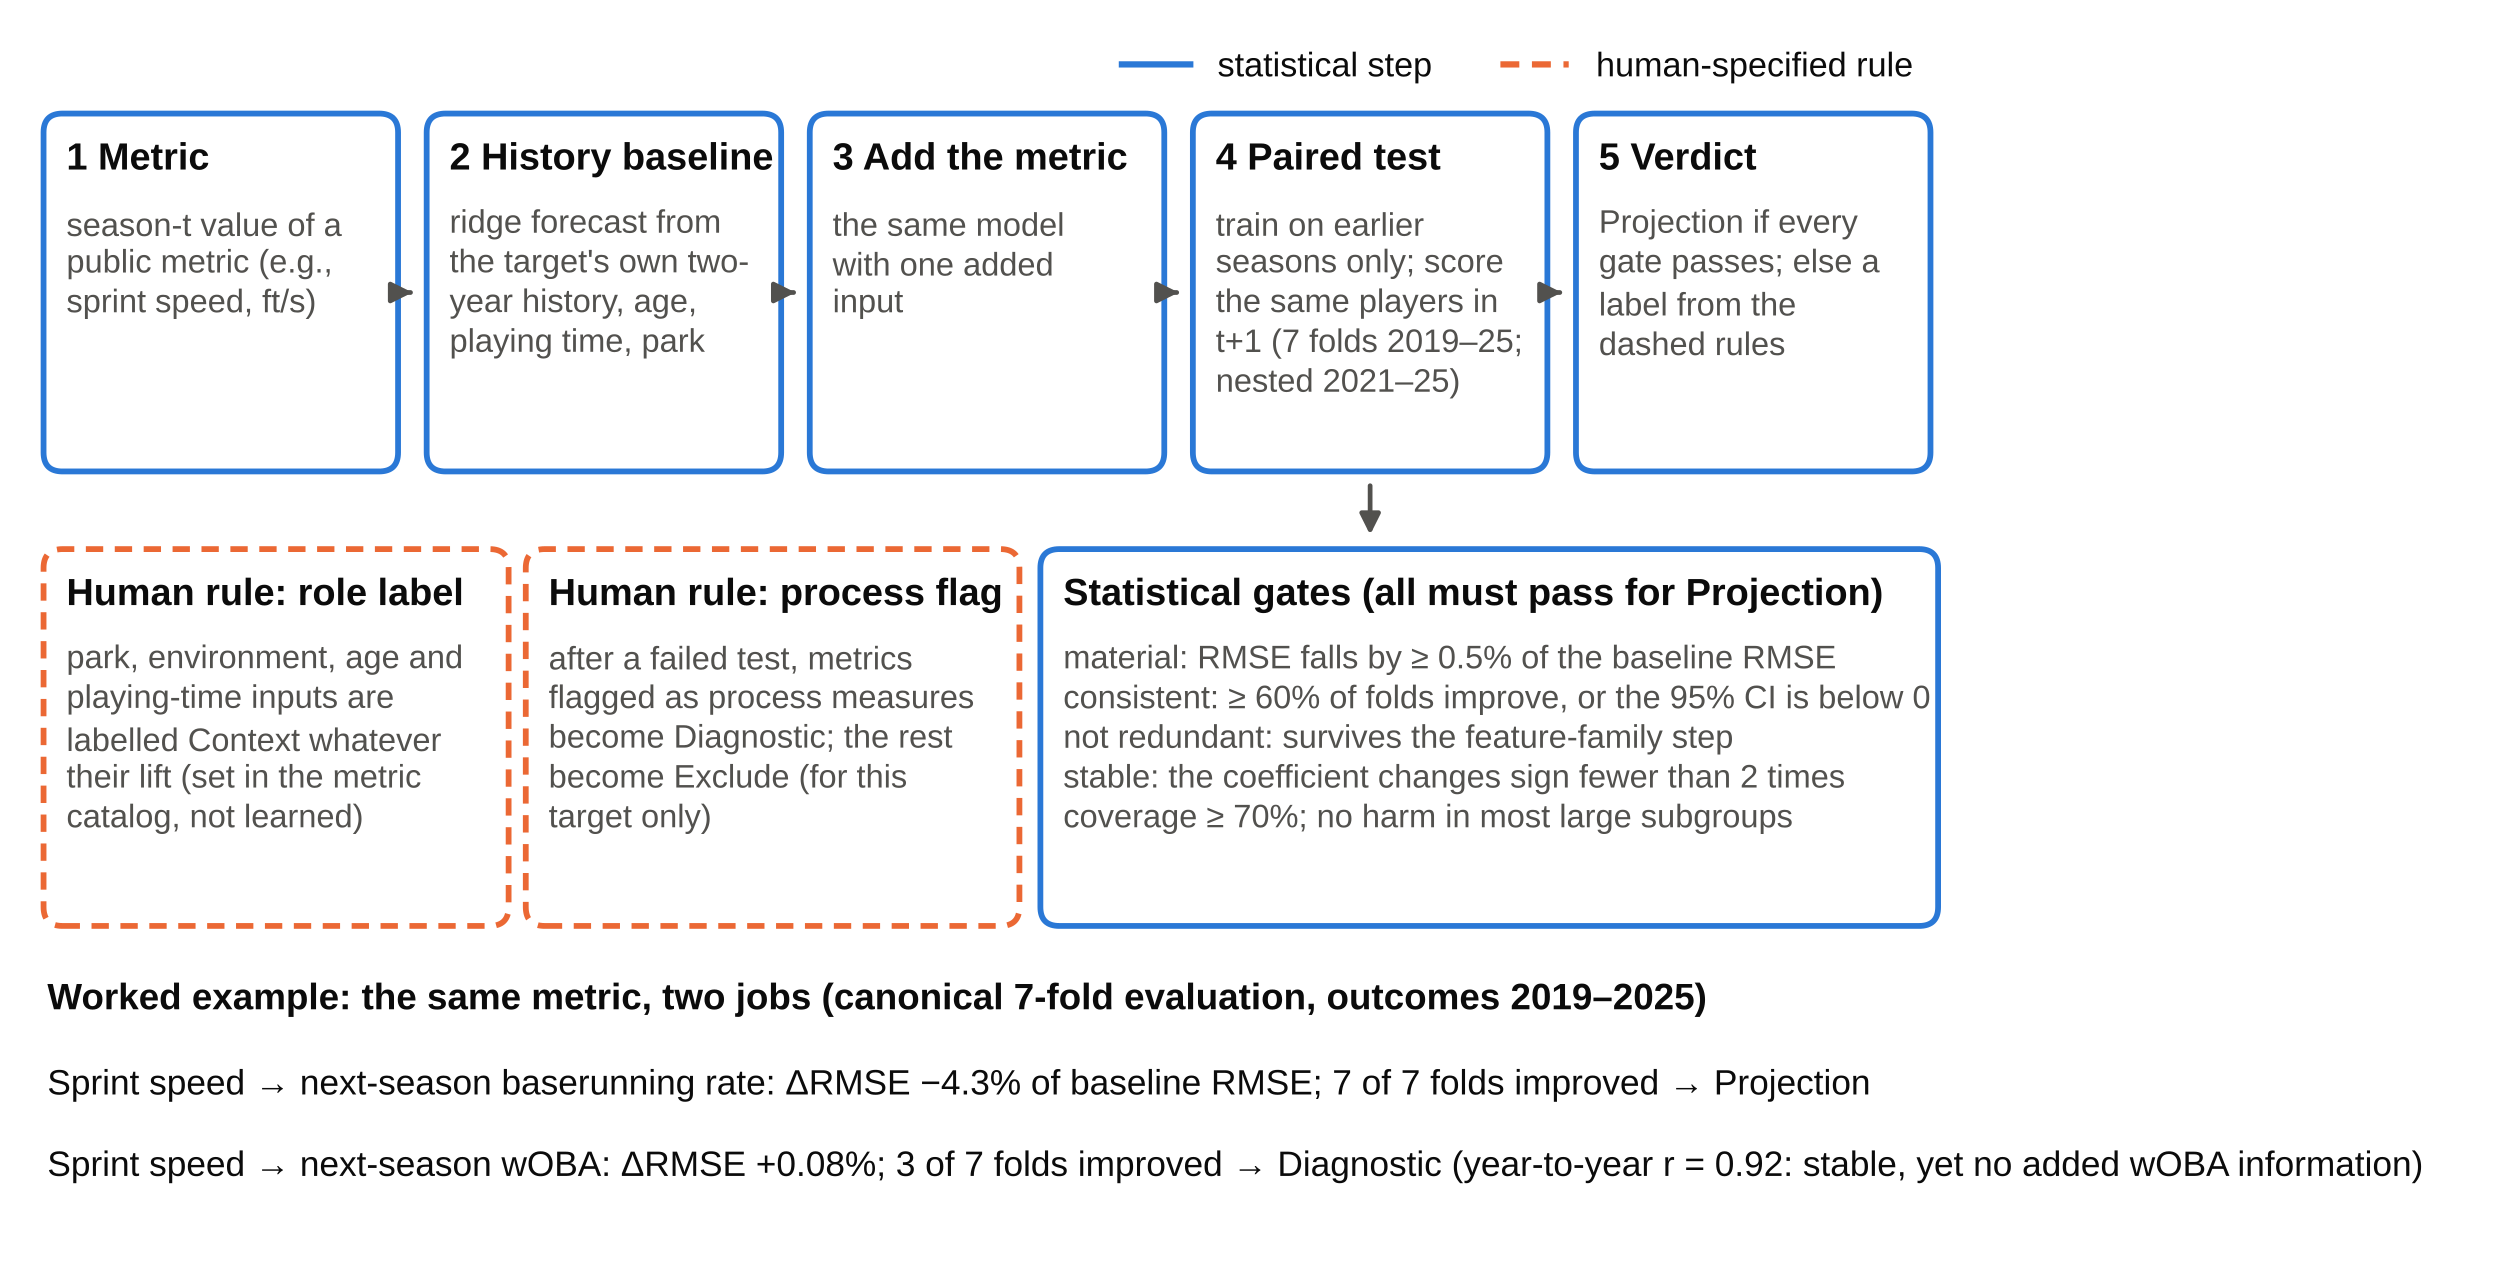
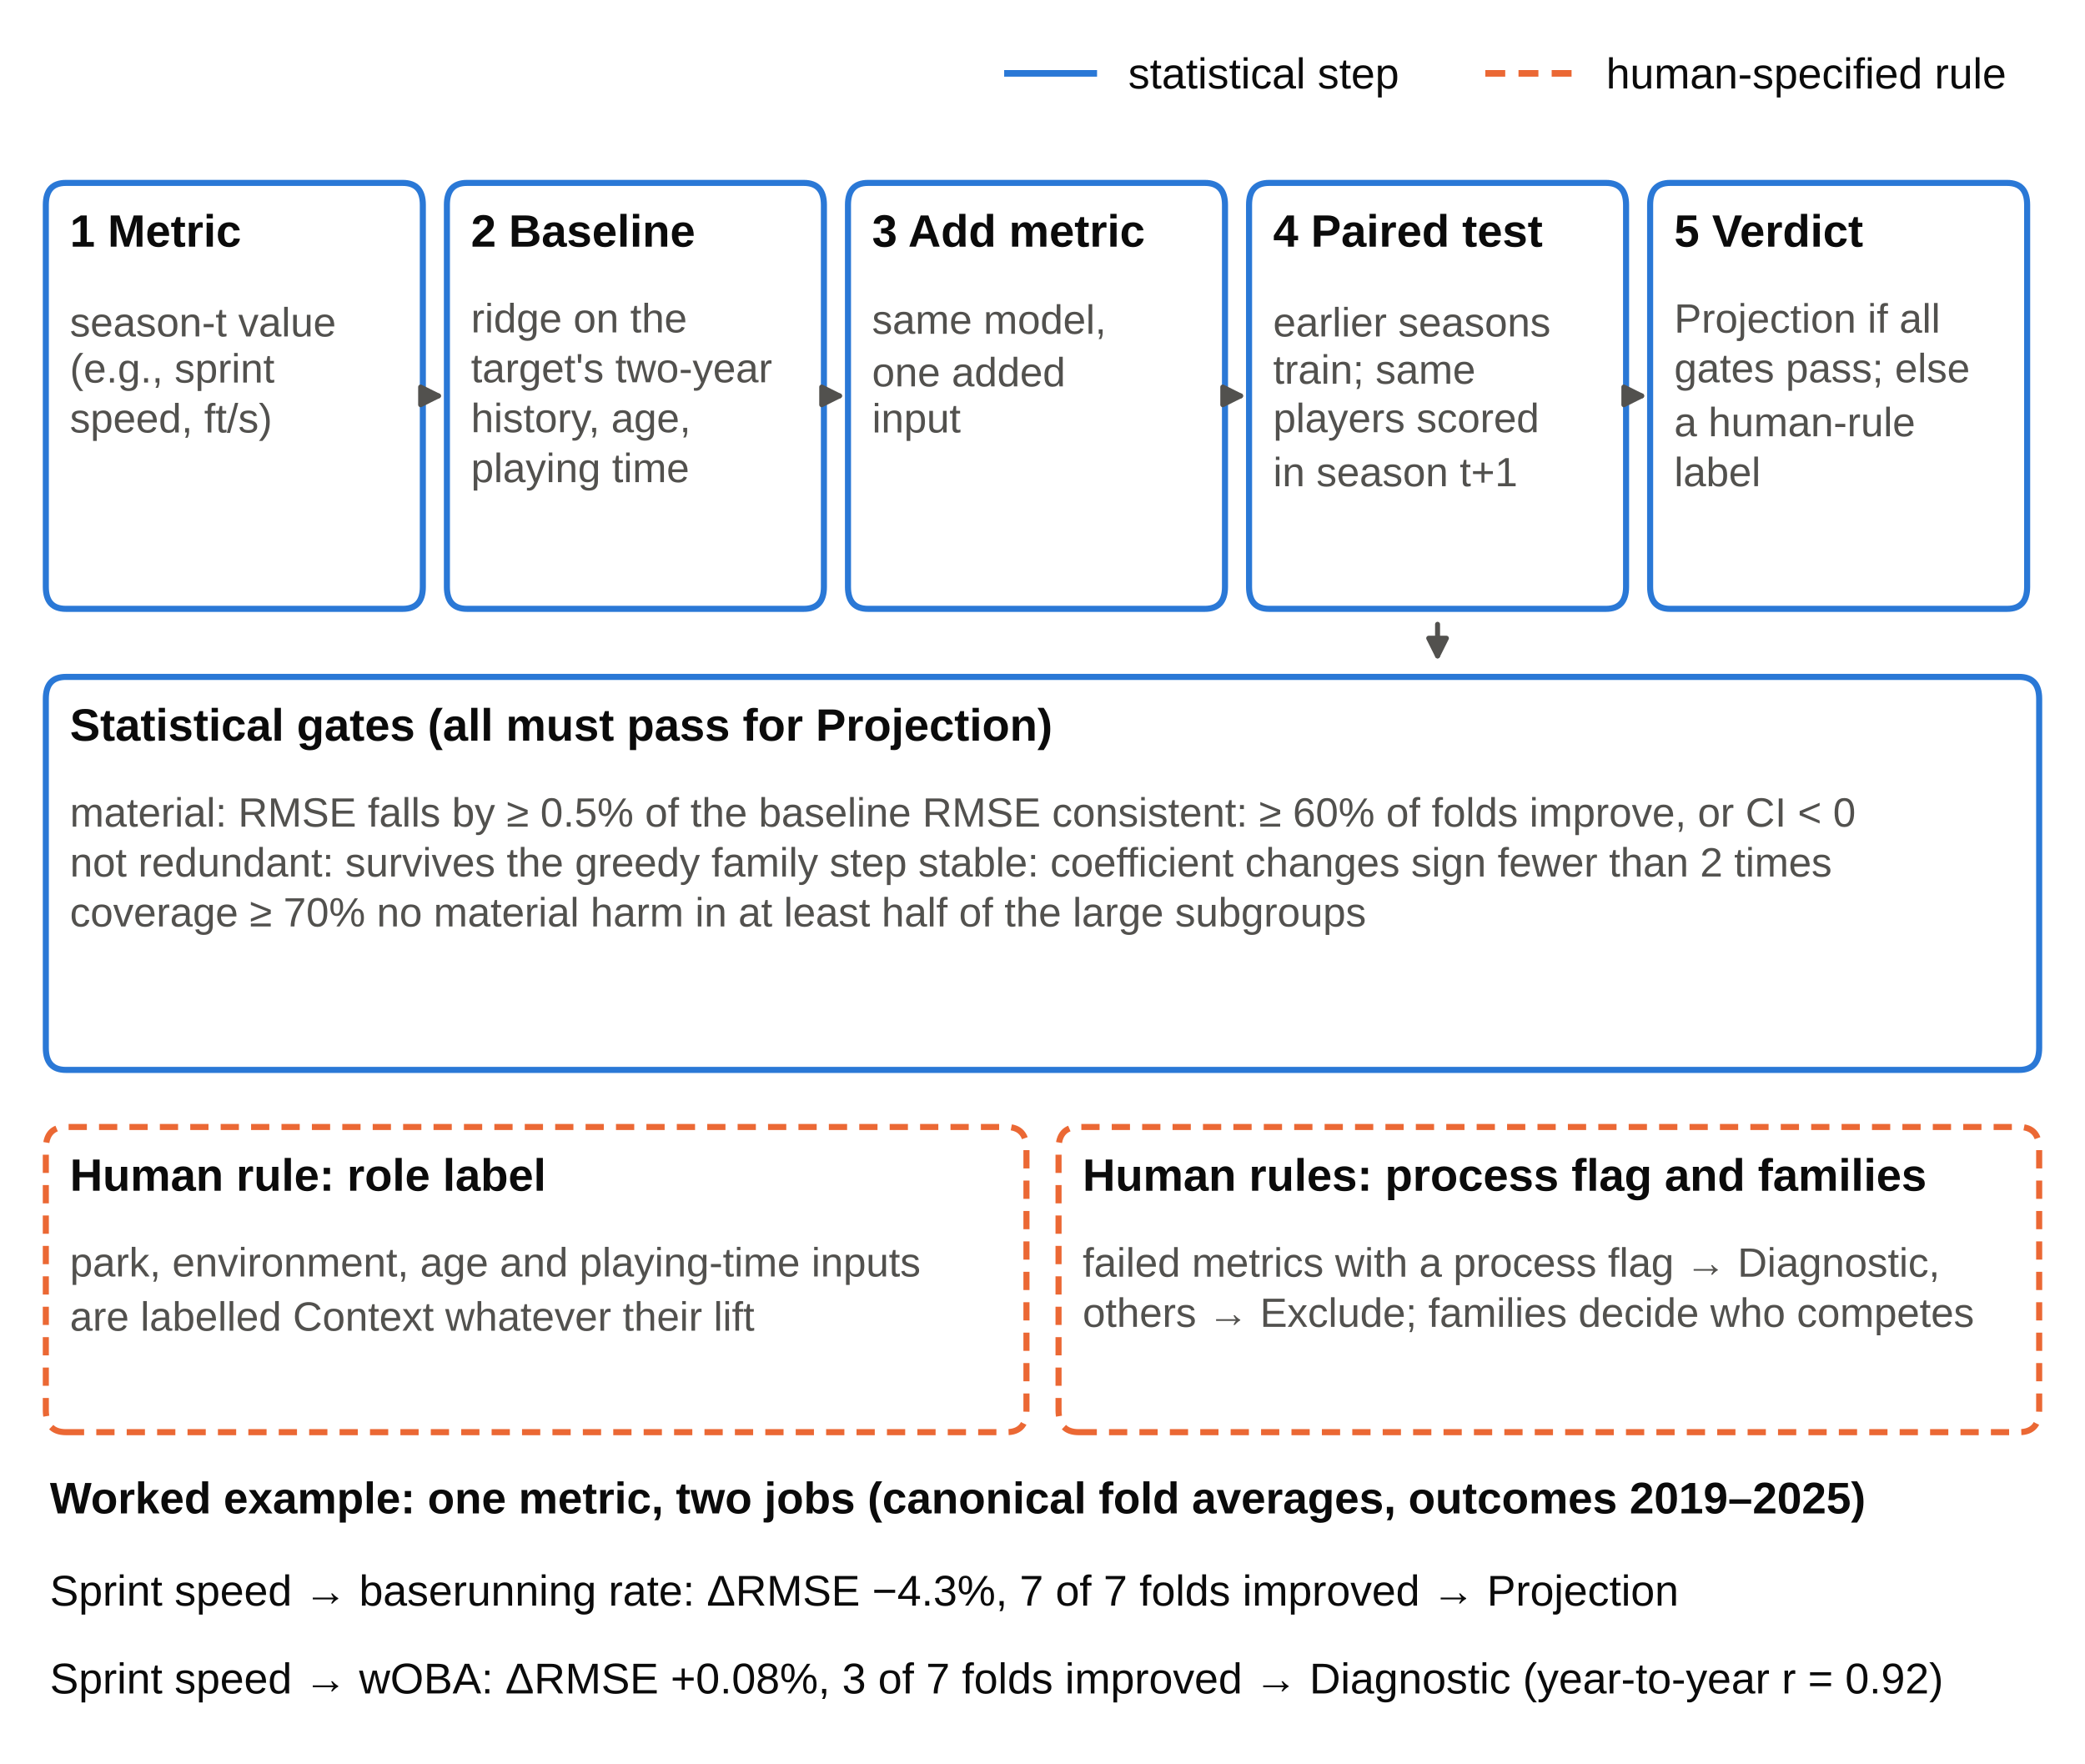
- <svg xmlns="http://www.w3.org/2000/svg" width="475.737pt" height="240.339pt" viewBox="0 0 475.737 240.339" version="1.1">
+ <svg xmlns="http://www.w3.org/2000/svg" width="377.1pt" height="319.024pt" viewBox="0 0 377.1 319.024" version="1.1">
  <defs>
    <style type="text/css">*{stroke-linejoin: round; stroke-linecap: butt}</style>
  </defs>
  <g id="figure_1">
    <g id="patch_1">
-       <path d="M 0 240.339  L 475.737 240.339  L 475.737 -0  L 0 -0  z " style="fill: #ffffff" />
+       <path d="M 0 319.024  L 377.1 319.024  L 377.1 0  L 0 0  z " style="fill: #ffffff" />
    </g>
    <g id="axes_1">
      <g id="patch_2">
-         <path d="M 11.915 89.716  L 72.123 89.716  Q 75.75 89.716 75.75 86.112  L 75.75 25.211  Q 75.75 21.608 72.123 21.608  L 11.915 21.608  Q 8.288 21.608 8.288 25.211  L 8.288 86.112  Q 8.288 89.716 11.915 89.716  z " clip-path="url(#p0fce9963f3)" style="fill: #ffffff; stroke: #2a78d6; stroke-width: 1.1; stroke-linejoin: miter" />
+         <path d="M 11.915 110.112  L 72.849 110.112  Q 76.476 110.112 76.476 106.141  L 76.476 37.051  Q 76.476 33.08 72.849 33.08  L 11.915 33.08  Q 8.288 33.08 8.288 37.051  L 8.288 106.141  Q 8.288 110.112 11.915 110.112  z " clip-path="url(#p37c08bcf4d)" style="fill: #ffffff; stroke: #2a78d6; stroke-width: 1.1; stroke-linejoin: miter" />
      </g>
      <g id="patch_3">
-         <path d="M 84.818 89.716  L 145.026 89.716  Q 148.653 89.716 148.653 86.112  L 148.653 25.211  Q 148.653 21.608 145.026 21.608  L 84.818 21.608  Q 81.191 21.608 81.191 25.211  L 81.191 86.112  Q 81.191 89.716 84.818 89.716  z " clip-path="url(#p0fce9963f3)" style="fill: #ffffff; stroke: #2a78d6; stroke-width: 1.1; stroke-linejoin: miter" />
+         <path d="M 84.455 110.112  L 145.389 110.112  Q 149.016 110.112 149.016 106.141  L 149.016 37.051  Q 149.016 33.08 145.389 33.08  L 84.455 33.08  Q 80.828 33.08 80.828 37.051  L 80.828 106.141  Q 80.828 110.112 84.455 110.112  z " clip-path="url(#p37c08bcf4d)" style="fill: #ffffff; stroke: #2a78d6; stroke-width: 1.1; stroke-linejoin: miter" />
      </g>
      <g id="patch_4">
-         <path d="M 157.72 89.716  L 217.929 89.716  Q 221.556 89.716 221.556 86.112  L 221.556 25.211  Q 221.556 21.608 217.929 21.608  L 157.72 21.608  Q 154.094 21.608 154.094 25.211  L 154.094 86.112  Q 154.094 89.716 157.72 89.716  z " clip-path="url(#p0fce9963f3)" style="fill: #ffffff; stroke: #2a78d6; stroke-width: 1.1; stroke-linejoin: miter" />
+         <path d="M 156.995 110.112  L 217.929 110.112  Q 221.556 110.112 221.556 106.141  L 221.556 37.051  Q 221.556 33.08 217.929 33.08  L 156.995 33.08  Q 153.368 33.08 153.368 37.051  L 153.368 106.141  Q 153.368 110.112 156.995 110.112  z " clip-path="url(#p37c08bcf4d)" style="fill: #ffffff; stroke: #2a78d6; stroke-width: 1.1; stroke-linejoin: miter" />
      </g>
      <g id="patch_5">
-         <path d="M 230.623 89.716  L 290.831 89.716  Q 294.458 89.716 294.458 86.112  L 294.458 25.211  Q 294.458 21.608 290.831 21.608  L 230.623 21.608  Q 226.996 21.608 226.996 25.211  L 226.996 86.112  Q 226.996 89.716 230.623 89.716  z " clip-path="url(#p0fce9963f3)" style="fill: #ffffff; stroke: #2a78d6; stroke-width: 1.1; stroke-linejoin: miter" />
+         <path d="M 229.535 110.112  L 290.469 110.112  Q 294.096 110.112 294.096 106.141  L 294.096 37.051  Q 294.096 33.08 290.469 33.08  L 229.535 33.08  Q 225.908 33.08 225.908 37.051  L 225.908 106.141  Q 225.908 110.112 229.535 110.112  z " clip-path="url(#p37c08bcf4d)" style="fill: #ffffff; stroke: #2a78d6; stroke-width: 1.1; stroke-linejoin: miter" />
      </g>
      <g id="patch_6">
-         <path d="M 303.526 89.716  L 363.734 89.716  Q 367.361 89.716 367.361 86.112  L 367.361 25.211  Q 367.361 21.608 363.734 21.608  L 303.526 21.608  Q 299.899 21.608 299.899 25.211  L 299.899 86.112  Q 299.899 89.716 303.526 89.716  z " clip-path="url(#p0fce9963f3)" style="fill: #ffffff; stroke: #2a78d6; stroke-width: 1.1; stroke-linejoin: miter" />
+         <path d="M 302.075 110.112  L 363.009 110.112  Q 366.636 110.112 366.636 106.141  L 366.636 37.051  Q 366.636 33.08 363.009 33.08  L 302.075 33.08  Q 298.448 33.08 298.448 37.051  L 298.448 106.141  Q 298.448 110.112 302.075 110.112  z " clip-path="url(#p37c08bcf4d)" style="fill: #ffffff; stroke: #2a78d6; stroke-width: 1.1; stroke-linejoin: miter" />
      </g>
      <g id="patch_7">
-         <path d="M 78.115 55.662  Q 78.292 55.662 77.462 55.662  " clip-path="url(#p0fce9963f3)" style="fill: none; stroke: #52514e; stroke-width: 0.9; stroke-linecap: round" />
-         <path d="M 74.262 54.062  L 77.462 55.662  L 74.262 57.262  z " clip-path="url(#p0fce9963f3)" style="fill: #52514e; stroke: #52514e; stroke-width: 0.9; stroke-linecap: round" />
+         <path d="M 78.658 71.596  Q 79.471 71.596 79.278 71.596  " clip-path="url(#p37c08bcf4d)" style="fill: none; stroke: #52514e; stroke-width: 0.9; stroke-linecap: round" />
+         <path d="M 76.078 69.996  L 79.278 71.596  L 76.078 73.196  z " clip-path="url(#p37c08bcf4d)" style="fill: #52514e; stroke: #52514e; stroke-width: 0.9; stroke-linecap: round" />
      </g>
      <g id="patch_8">
-         <path d="M 151.018 55.662  Q 151.194 55.662 150.365 55.662  " clip-path="url(#p0fce9963f3)" style="fill: none; stroke: #52514e; stroke-width: 0.9; stroke-linecap: round" />
-         <path d="M 147.165 54.062  L 150.365 55.662  L 147.165 57.262  z " clip-path="url(#p0fce9963f3)" style="fill: #52514e; stroke: #52514e; stroke-width: 0.9; stroke-linecap: round" />
+         <path d="M 151.198 71.596  Q 152.011 71.596 151.818 71.596  " clip-path="url(#p37c08bcf4d)" style="fill: none; stroke: #52514e; stroke-width: 0.9; stroke-linecap: round" />
+         <path d="M 148.618 69.996  L 151.818 71.596  L 148.618 73.196  z " clip-path="url(#p37c08bcf4d)" style="fill: #52514e; stroke: #52514e; stroke-width: 0.9; stroke-linecap: round" />
      </g>
      <g id="patch_9">
-         <path d="M 223.92 55.662  Q 224.097 55.662 223.268 55.662  " clip-path="url(#p0fce9963f3)" style="fill: none; stroke: #52514e; stroke-width: 0.9; stroke-linecap: round" />
-         <path d="M 220.068 54.062  L 223.268 55.662  L 220.068 57.262  z " clip-path="url(#p0fce9963f3)" style="fill: #52514e; stroke: #52514e; stroke-width: 0.9; stroke-linecap: round" />
+         <path d="M 223.738 71.596  Q 224.551 71.596 224.358 71.596  " clip-path="url(#p37c08bcf4d)" style="fill: none; stroke: #52514e; stroke-width: 0.9; stroke-linecap: round" />
+         <path d="M 221.158 69.996  L 224.358 71.596  L 221.158 73.196  z " clip-path="url(#p37c08bcf4d)" style="fill: #52514e; stroke: #52514e; stroke-width: 0.9; stroke-linecap: round" />
      </g>
      <g id="patch_10">
-         <path d="M 296.823 55.662  Q 297 55.662 296.17 55.662  " clip-path="url(#p0fce9963f3)" style="fill: none; stroke: #52514e; stroke-width: 0.9; stroke-linecap: round" />
-         <path d="M 292.97 54.062  L 296.17 55.662  L 292.97 57.262  z " clip-path="url(#p0fce9963f3)" style="fill: #52514e; stroke: #52514e; stroke-width: 0.9; stroke-linecap: round" />
+         <path d="M 296.278 71.596  Q 297.091 71.596 296.898 71.596  " clip-path="url(#p37c08bcf4d)" style="fill: none; stroke: #52514e; stroke-width: 0.9; stroke-linecap: round" />
+         <path d="M 293.698 69.996  L 296.898 71.596  L 293.698 73.196  z " clip-path="url(#p37c08bcf4d)" style="fill: #52514e; stroke: #52514e; stroke-width: 0.9; stroke-linecap: round" />
      </g>
      <g id="patch_11">
-         <path d="M 201.607 176.202  L 365.185 176.202  Q 368.812 176.202 368.812 172.598  L 368.812 108.094  Q 368.812 104.49 365.185 104.49  L 201.607 104.49  Q 197.98 104.49 197.98 108.094  L 197.98 172.598  Q 197.98 176.202 201.607 176.202  z " clip-path="url(#p0fce9963f3)" style="fill: #ffffff; stroke: #2a78d6; stroke-width: 1.1; stroke-linejoin: miter" />
+         <path d="M 11.915 193.497  L 365.185 193.497  Q 368.812 193.497 368.812 189.526  L 368.812 126.392  Q 368.812 122.421 365.185 122.421  L 11.915 122.421  Q 8.288 122.421 8.288 126.392  L 8.288 189.526  Q 8.288 193.497 11.915 193.497  z " clip-path="url(#p37c08bcf4d)" style="fill: #ffffff; stroke: #2a78d6; stroke-width: 1.1; stroke-linejoin: miter" />
      </g>
      <g id="patch_12">
-         <path d="M 260.727 92.438  Q 260.727 97.104 260.727 100.763  " clip-path="url(#p0fce9963f3)" style="fill: none; stroke: #52514e; stroke-width: 0.9; stroke-linecap: round" />
-         <path d="M 262.327 97.563  L 260.727 100.763  L 259.127 97.563  z " clip-path="url(#p0fce9963f3)" style="fill: #52514e; stroke: #52514e; stroke-width: 0.9; stroke-linecap: round" />
+         <path d="M 260.002 112.908  Q 260.002 116.269 260.002 118.624  " clip-path="url(#p37c08bcf4d)" style="fill: none; stroke: #52514e; stroke-width: 0.9; stroke-linecap: round" />
+         <path d="M 261.602 115.424  L 260.002 118.624  L 258.402 115.424  z " clip-path="url(#p37c08bcf4d)" style="fill: #52514e; stroke: #52514e; stroke-width: 0.9; stroke-linecap: round" />
      </g>
      <g id="patch_13">
-         <path d="M 11.915 176.202  L 93.16 176.202  Q 96.787 176.202 96.787 172.598  L 96.787 108.094  Q 96.787 104.49 93.16 104.49  L 11.915 104.49  Q 8.288 104.49 8.288 108.094  L 8.288 172.598  Q 8.288 176.202 11.915 176.202  z " clip-path="url(#p0fce9963f3)" style="fill: #ffffff; stroke-dasharray: 3.3,2.2; stroke-dashoffset: 0; stroke: #eb6834; stroke-width: 1.1; stroke-linejoin: miter" />
+         <path d="M 11.915 259.013  L 182.021 259.013  Q 185.648 259.013 185.648 255.043  L 185.648 207.791  Q 185.648 203.82 182.021 203.82  L 11.915 203.82  Q 8.288 203.82 8.288 207.791  L 8.288 255.043  Q 8.288 259.013 11.915 259.013  z " clip-path="url(#p37c08bcf4d)" style="fill: #ffffff; stroke-dasharray: 3.3,2.2; stroke-dashoffset: 0; stroke: #eb6834; stroke-width: 1.1; stroke-linejoin: miter" />
      </g>
      <g id="patch_14">
-         <path d="M 103.678 176.202  L 190.363 176.202  Q 193.99 176.202 193.99 172.598  L 193.99 108.094  Q 193.99 104.49 190.363 104.49  L 103.678 104.49  Q 100.051 104.49 100.051 108.094  L 100.051 172.598  Q 100.051 176.202 103.678 176.202  z " clip-path="url(#p0fce9963f3)" style="fill: #ffffff; stroke-dasharray: 3.3,2.2; stroke-dashoffset: 0; stroke: #eb6834; stroke-width: 1.1; stroke-linejoin: miter" />
+         <path d="M 195.079 259.013  L 365.185 259.013  Q 368.812 259.013 368.812 255.043  L 368.812 207.791  Q 368.812 203.82 365.185 203.82  L 195.079 203.82  Q 191.452 203.82 191.452 207.791  L 191.452 255.043  Q 191.452 259.013 195.079 259.013  z " clip-path="url(#p37c08bcf4d)" style="fill: #ffffff; stroke-dasharray: 3.3,2.2; stroke-dashoffset: 0; stroke: #eb6834; stroke-width: 1.1; stroke-linejoin: miter" />
      </g>
      <g id="text_1">
-         <text style="font-weight: 700; font-size: 7.2px; font-family: 'Arial'; text-anchor: start; fill: #0b0b0b" x="12.64" y="32.255" transform="rotate(-0 12.6405 32.25484)">1  Metric</text>
+         <text style="font-weight: 700; font-size: 8.2px; font-family: 'Arial'; text-anchor: start; fill: #0b0b0b" x="12.64" y="44.609" transform="rotate(-0 12.6405 44.60908)">1  Metric</text>
      </g>
      <g id="text_2">
-         <text style="font-size: 6.2px; font-family: 'Arial'; fill: #52514e" transform="translate(12.6405 44.90736)">season-t value of a</text>
-         <text style="font-size: 6.2px; font-family: 'Arial'; fill: #52514e" transform="translate(12.6405 51.85535)">public metric (e.g.,</text>
-         <text style="font-size: 6.2px; font-family: 'Arial'; fill: #52514e" transform="translate(12.6405 59.41947)">sprint speed, ft/s)</text>
+         <text style="font-size: 7.4px; font-family: 'Arial'; fill: #52514e" transform="translate(12.6405 60.84703)">season-t value</text>
+         <text style="font-size: 7.4px; font-family: 'Arial'; fill: #52514e" transform="translate(12.6405 69.18489)">(e.g., sprint</text>
+         <text style="font-size: 7.4px; font-family: 'Arial'; fill: #52514e" transform="translate(12.6405 78.21304)">speed, ft/s)</text>
      </g>
      <g id="text_3">
-         <text style="font-weight: 700; font-size: 7.2px; font-family: 'Arial'; text-anchor: start; fill: #0b0b0b" x="85.543" y="32.255" transform="rotate(-0 85.5432 32.25484)">2  History baseline</text>
+         <text style="font-weight: 700; font-size: 8.2px; font-family: 'Arial'; text-anchor: start; fill: #0b0b0b" x="85.18" y="44.609" transform="rotate(-0 85.1805 44.60908)">2  Baseline</text>
      </g>
      <g id="text_4">
-         <text style="font-size: 6.2px; font-family: 'Arial'; fill: #52514e" transform="translate(85.5432 44.29123)">ridge forecast from</text>
-         <text style="font-size: 6.2px; font-family: 'Arial'; fill: #52514e" transform="translate(85.5432 51.81757)">the target's own two-</text>
-         <text style="font-size: 6.2px; font-family: 'Arial'; fill: #52514e" transform="translate(85.5432 59.38169)">year history, age,</text>
-         <text style="font-size: 6.2px; font-family: 'Arial'; fill: #52514e" transform="translate(85.5432 66.94581)">playing time, park</text>
+         <text style="font-size: 7.4px; font-family: 'Arial'; fill: #52514e" transform="translate(85.1805 60.11165)">ridge on the</text>
+         <text style="font-size: 7.4px; font-family: 'Arial'; fill: #52514e" transform="translate(85.1805 69.1398)">target's two-year</text>
+         <text style="font-size: 7.4px; font-family: 'Arial'; fill: #52514e" transform="translate(85.1805 78.16794)">history, age,</text>
+         <text style="font-size: 7.4px; font-family: 'Arial'; fill: #52514e" transform="translate(85.1805 87.19609)">playing time</text>
      </g>
      <g id="text_5">
-         <text style="font-weight: 700; font-size: 7.2px; font-family: 'Arial'; text-anchor: start; fill: #0b0b0b" x="158.446" y="32.255" transform="rotate(-0 158.4459 32.25484)">3  Add the metric</text>
+         <text style="font-weight: 700; font-size: 8.2px; font-family: 'Arial'; text-anchor: start; fill: #0b0b0b" x="157.72" y="44.609" transform="rotate(-0 157.7205 44.60908)">3  Add metric</text>
      </g>
      <g id="text_6">
-         <text style="font-size: 6.2px; font-family: 'Arial'; fill: #52514e" transform="translate(158.4459 44.86957)">the same model</text>
-         <text style="font-size: 6.2px; font-family: 'Arial'; fill: #52514e" transform="translate(158.4459 52.4337)">with one added</text>
-         <text style="font-size: 6.2px; font-family: 'Arial'; fill: #52514e" transform="translate(158.4459 59.41802)">input</text>
+         <text style="font-size: 7.4px; font-family: 'Arial'; fill: #52514e" transform="translate(157.7205 60.36661)">same model,</text>
+         <text style="font-size: 7.4px; font-family: 'Arial'; fill: #52514e" transform="translate(157.7205 69.87517)">one added</text>
+         <text style="font-size: 7.4px; font-family: 'Arial'; fill: #52514e" transform="translate(157.7205 78.2113)">input</text>
      </g>
      <g id="text_7">
-         <text style="font-weight: 700; font-size: 7.2px; font-family: 'Arial'; text-anchor: start; fill: #0b0b0b" x="231.349" y="32.255" transform="rotate(-0 231.3486 32.25484)">4  Paired test</text>
+         <text style="font-weight: 700; font-size: 8.2px; font-family: 'Arial'; text-anchor: start; fill: #0b0b0b" x="230.261" y="44.609" transform="rotate(-0 230.2605 44.60908)">4  Paired test</text>
      </g>
      <g id="text_8">
-         <text style="font-size: 6.2px; font-family: 'Arial'; fill: #52514e" transform="translate(231.3486 44.86957)">train on earlier</text>
-         <text style="font-size: 6.2px; font-family: 'Arial'; fill: #52514e" transform="translate(231.3486 51.81757)">seasons only; score</text>
-         <text style="font-size: 6.2px; font-family: 'Arial'; fill: #52514e" transform="translate(231.3486 59.38169)">the same players in</text>
-         <text style="font-size: 6.2px; font-family: 'Arial'; fill: #52514e" transform="translate(231.3486 66.98359)">t+1 (7 folds 2019–25;</text>
-         <text style="font-size: 6.2px; font-family: 'Arial'; fill: #52514e" transform="translate(231.3486 74.54771)">nested 2021–25)</text>
+         <text style="font-size: 7.4px; font-family: 'Arial'; fill: #52514e" transform="translate(230.2605 60.84703)">earlier seasons</text>
+         <text style="font-size: 7.4px; font-family: 'Arial'; fill: #52514e" transform="translate(230.2605 69.39475)">train; same</text>
+         <text style="font-size: 7.4px; font-family: 'Arial'; fill: #52514e" transform="translate(230.2605 78.16794)">players scored</text>
+         <text style="font-size: 7.4px; font-family: 'Arial'; fill: #52514e" transform="translate(230.2605 87.94245)">in season t+1</text>
      </g>
      <g id="text_9">
-         <text style="font-weight: 700; font-size: 7.2px; font-family: 'Arial'; text-anchor: start; fill: #0b0b0b" x="304.251" y="32.255" transform="rotate(-0 304.2513 32.25484)">5  Verdict</text>
+         <text style="font-weight: 700; font-size: 8.2px; font-family: 'Arial'; text-anchor: start; fill: #0b0b0b" x="302.8" y="44.609" transform="rotate(-0 302.8005 44.60908)">5  Verdict</text>
      </g>
      <g id="text_10">
-         <text style="font-size: 6.2px; font-family: 'Arial'; fill: #52514e" transform="translate(304.2513 44.29123)">Projection if every</text>
-         <text style="font-size: 6.2px; font-family: 'Arial'; fill: #52514e" transform="translate(304.2513 51.81757)">gate passes; else a</text>
-         <text style="font-size: 6.2px; font-family: 'Arial'; fill: #52514e" transform="translate(304.2513 60.0356)">label from the</text>
-         <text style="font-size: 6.2px; font-family: 'Arial'; fill: #52514e" transform="translate(304.2513 67.56194)">dashed rules</text>
+         <text style="font-size: 7.4px; font-family: 'Arial'; fill: #52514e" transform="translate(302.8005 60.15675)">Projection if all</text>
+         <text style="font-size: 7.4px; font-family: 'Arial'; fill: #52514e" transform="translate(302.8005 69.1398)">gates pass; else</text>
+         <text style="font-size: 7.4px; font-family: 'Arial'; fill: #52514e" transform="translate(302.8005 78.90332)">a human-rule</text>
+         <text style="font-size: 7.4px; font-family: 'Arial'; fill: #52514e" transform="translate(302.8005 87.93146)">label</text>
      </g>
      <g id="text_11">
-         <text style="font-weight: 700; font-size: 7.2px; font-family: 'Arial'; text-anchor: start; fill: #0b0b0b" x="202.333" y="115.138" transform="rotate(-0 202.3326 115.1376)">Statistical gates (all must pass for Projection)</text>
+         <text style="font-weight: 700; font-size: 8.2px; font-family: 'Arial'; text-anchor: start; fill: #0b0b0b" x="12.64" y="133.95" transform="rotate(-0 12.6405 133.9499)">Statistical gates (all must pass for Projection)</text>
      </g>
      <g id="text_12">
-         <text style="font-size: 6.2px; font-family: 'Arial'; fill: #52514e" transform="translate(202.3326 127.174)">material: RMSE falls by ≥ 0.5% of the baseline RMSE</text>
-         <text style="font-size: 6.2px; font-family: 'Arial'; fill: #52514e" transform="translate(202.3326 134.7745)">consistent: ≥ 60% of folds improve, or the 95% CI is below 0</text>
-         <text style="font-size: 6.2px; font-family: 'Arial'; fill: #52514e" transform="translate(202.3326 142.3023)">not redundant: survives the feature-family step</text>
-         <text style="font-size: 6.2px; font-family: 'Arial'; fill: #52514e" transform="translate(202.3326 149.8664)">stable: the coefficient changes sign fewer than 2 times</text>
-         <text style="font-size: 6.2px; font-family: 'Arial'; fill: #52514e" transform="translate(202.3326 157.4305)">coverage ≥ 70%; no harm in most large subgroups</text>
+         <text style="font-size: 7.4px; font-family: 'Arial'; fill: #52514e" transform="translate(12.6405 149.4976)">material: RMSE falls by ≥ 0.5% of the baseline RMSE        consistent: ≥ 60% of folds improve, or CI &lt; 0</text>
+         <text style="font-size: 7.4px; font-family: 'Arial'; fill: #52514e" transform="translate(12.6405 158.5257)">not redundant: survives the greedy family step        stable: coefficient changes sign fewer than 2 times</text>
+         <text style="font-size: 7.4px; font-family: 'Arial'; fill: #52514e" transform="translate(12.6405 167.5538)">coverage ≥ 70%        no material harm in at least half of the large subgroups</text>
      </g>
      <g id="text_13">
-         <text style="font-weight: 700; font-size: 7.2px; font-family: 'Arial'; text-anchor: start; fill: #0b0b0b" x="12.64" y="115.138" transform="rotate(-0 12.6405 115.1376)">Human rule: role label</text>
+         <text style="font-weight: 700; font-size: 8.2px; font-family: 'Arial'; text-anchor: start; fill: #0b0b0b" x="12.64" y="215.349" transform="rotate(-0 12.6405 215.3493)">Human rule: role label</text>
      </g>
      <g id="text_14">
-         <text style="font-size: 6.2px; font-family: 'Arial'; fill: #52514e" transform="translate(12.6405 127.1362)">park, environment, age and</text>
-         <text style="font-size: 6.2px; font-family: 'Arial'; fill: #52514e" transform="translate(12.6405 134.7004)">playing-time inputs are</text>
-         <text style="font-size: 6.2px; font-family: 'Arial'; fill: #52514e" transform="translate(12.6405 142.9169)">labelled Context whatever</text>
-         <text style="font-size: 6.2px; font-family: 'Arial'; fill: #52514e" transform="translate(12.6405 149.8664)">their lift (set in the metric</text>
-         <text style="font-size: 6.2px; font-family: 'Arial'; fill: #52514e" transform="translate(12.6405 157.4305)">catalog, not learned)</text>
+         <text style="font-size: 7.4px; font-family: 'Arial'; fill: #52514e" transform="translate(12.6405 230.8519)">park, environment, age and playing-time inputs</text>
+         <text style="font-size: 7.4px; font-family: 'Arial'; fill: #52514e" transform="translate(12.6405 240.6587)">are labelled Context whatever their lift</text>
      </g>
      <g id="text_15">
-         <text style="font-weight: 700; font-size: 7.2px; font-family: 'Arial'; text-anchor: start; fill: #0b0b0b" x="104.404" y="115.138" transform="rotate(-0 104.4036 115.1376)">Human rule: process flag</text>
+         <text style="font-weight: 700; font-size: 8.2px; font-family: 'Arial'; text-anchor: start; fill: #0b0b0b" x="195.804" y="215.349" transform="rotate(-0 195.804 215.3493)">Human rules: process flag and families</text>
      </g>
      <g id="text_16">
-         <text style="font-size: 6.2px; font-family: 'Arial'; fill: #52514e" transform="translate(104.4036 127.3876)">after a failed test, metrics</text>
-         <text style="font-size: 6.2px; font-family: 'Arial'; fill: #52514e" transform="translate(104.4036 134.7382)">flagged as process measures</text>
-         <text style="font-size: 6.2px; font-family: 'Arial'; fill: #52514e" transform="translate(104.4036 142.2645)">become Diagnostic; the rest</text>
-         <text style="font-size: 6.2px; font-family: 'Arial'; fill: #52514e" transform="translate(104.4036 149.8664)">become Exclude (for this</text>
-         <text style="font-size: 6.2px; font-family: 'Arial'; fill: #52514e" transform="translate(104.4036 157.4305)">target only)</text>
+         <text style="font-size: 7.4px; font-family: 'Arial'; fill: #52514e" transform="translate(195.804 230.897)">failed metrics with a process flag → Diagnostic,</text>
+         <text style="font-size: 7.4px; font-family: 'Arial'; fill: #52514e" transform="translate(195.804 239.9685)">others → Exclude; families decide who competes</text>
      </g>
      <g id="text_17">
-         <text style="font-weight: 700; font-size: 7px; font-family: 'Arial'; text-anchor: start; fill: #0b0b0b" x="9.014" y="192.058" transform="rotate(-0 9.0135 192.0579)">Worked example: the same metric, two jobs (canonical 7-fold evaluation, outcomes 2019–2025)</text>
+         <text style="font-weight: 700; font-size: 8px; font-family: 'Arial'; text-anchor: start; fill: #0b0b0b" x="9.014" y="273.705" transform="rotate(-0 9.0135 273.7049)">Worked example: one metric, two jobs (canonical fold averages, outcomes 2019–2025)</text>
      </g>
      <g id="text_18">
-         <text style="font-size: 6.7px; font-family: 'Arial'; text-anchor: start; fill: #0b0b0b" x="9.014" y="208.274" transform="rotate(-0 9.0135 208.2741)">Sprint speed → next-season baserunning rate:  ΔRMSE −4.3% of baseline RMSE; 7 of 7 folds improved  →  Projection</text>
+         <text style="font-size: 7.8px; font-family: 'Arial'; text-anchor: start; fill: #0b0b0b" x="9.014" y="290.382" transform="rotate(-0 9.0135 290.3818)">Sprint speed → baserunning rate: ΔRMSE −4.3%, 7 of 7 folds improved → Projection</text>
      </g>
      <g id="text_19">
-         <text style="font-size: 6.7px; font-family: 'Arial'; text-anchor: start; fill: #0b0b0b" x="9.014" y="223.77" transform="rotate(-0 9.0135 223.7696)">Sprint speed → next-season wOBA:  ΔRMSE +0.08%; 3 of 7 folds improved  →  Diagnostic  (year-to-year r = 0.92: stable, yet no added wOBA information)</text>
+         <text style="font-size: 7.8px; font-family: 'Arial'; text-anchor: start; fill: #0b0b0b" x="9.014" y="306.265" transform="rotate(-0 9.0135 306.2646)">Sprint speed → wOBA: ΔRMSE +0.08%, 3 of 7 folds improved → Diagnostic (year-to-year r = 0.92)</text>
      </g>
      <g id="legend_1">
        <g id="line2d_1">
-           <path d="M 213.497 12.257  L 219.997 12.257  L 226.497 12.257  " style="fill: none; stroke: #2a78d6; stroke-width: 1.2; stroke-linecap: square" />
+           <path d="M 182.216 13.269  L 190.016 13.269  L 197.816 13.269  " style="fill: none; stroke: #2a78d6; stroke-width: 1.2; stroke-linecap: square" />
        </g>
        <g id="text_20">
-           <text style="font-size: 6.5px; font-family: 'Arial'; text-anchor: start; fill: #0b0b0b" x="231.697" y="14.532" transform="rotate(-0 231.6968 14.53218)">statistical step</text>
+           <text style="font-size: 7.8px; font-family: 'Arial'; text-anchor: start; fill: #0b0b0b" x="204.056" y="15.999" transform="rotate(-0 204.0562 15.99861)">statistical step</text>
        </g>
        <g id="line2d_2">
-           <path d="M 285.517 12.257  L 292.017 12.257  L 298.517 12.257  " style="fill: none; stroke-dasharray: 3.6,2.4; stroke-dashoffset: 0; stroke: #eb6834; stroke-width: 1.2" />
+           <path d="M 268.64 13.269  L 276.44 13.269  L 284.24 13.269  " style="fill: none; stroke-dasharray: 3.6,2.4; stroke-dashoffset: 0; stroke: #eb6834; stroke-width: 1.2" />
        </g>
        <g id="text_21">
-           <text style="font-size: 6.5px; font-family: 'Arial'; text-anchor: start; fill: #0b0b0b" x="303.717" y="14.532" transform="rotate(-0 303.7168 14.53218)">human-specified rule</text>
+           <text style="font-size: 7.8px; font-family: 'Arial'; text-anchor: start; fill: #0b0b0b" x="290.48" y="15.999" transform="rotate(-0 290.4802 15.99861)">human-specified rule</text>
        </g>
      </g>
    </g>
  </g>
  <defs>
-     <clipPath id="p0fce9963f3">
-       <rect x="7.2" y="16.923" width="362.7" height="216.216" />
+     <clipPath id="p37c08bcf4d">
+       <rect x="7.2" y="17.992" width="362.7" height="293.832" />
    </clipPath>
  </defs>
</svg>
